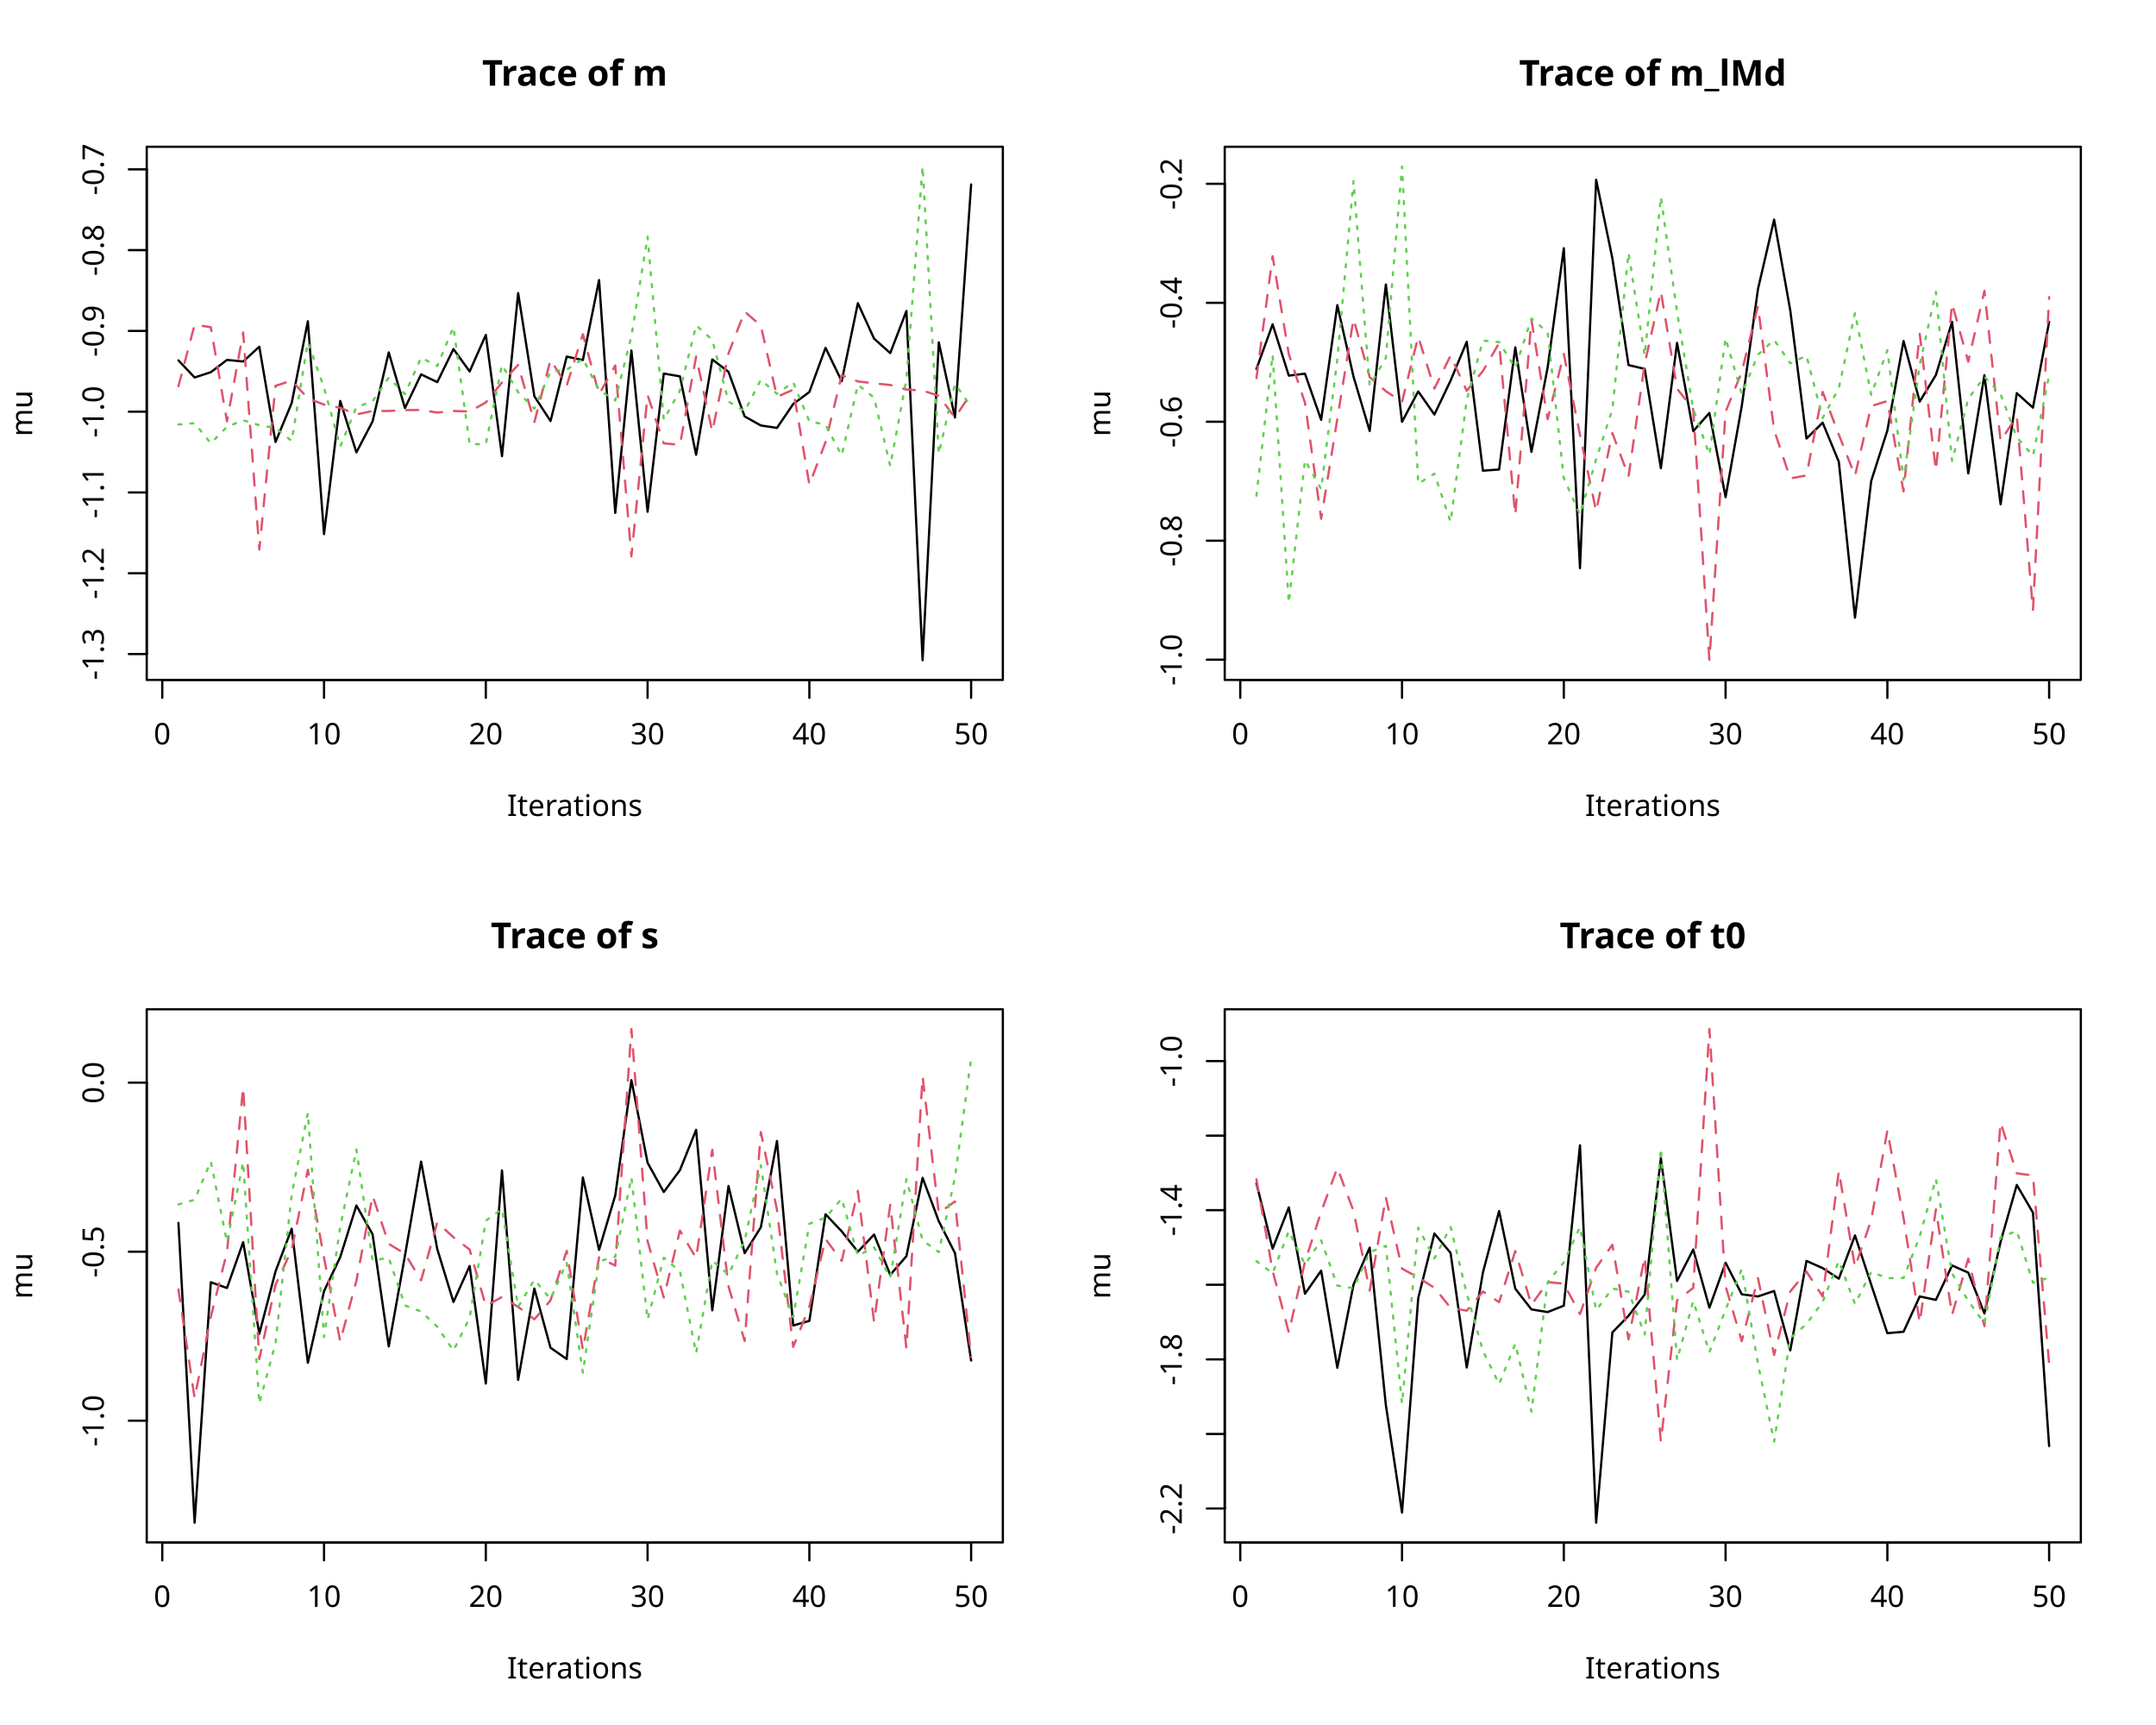
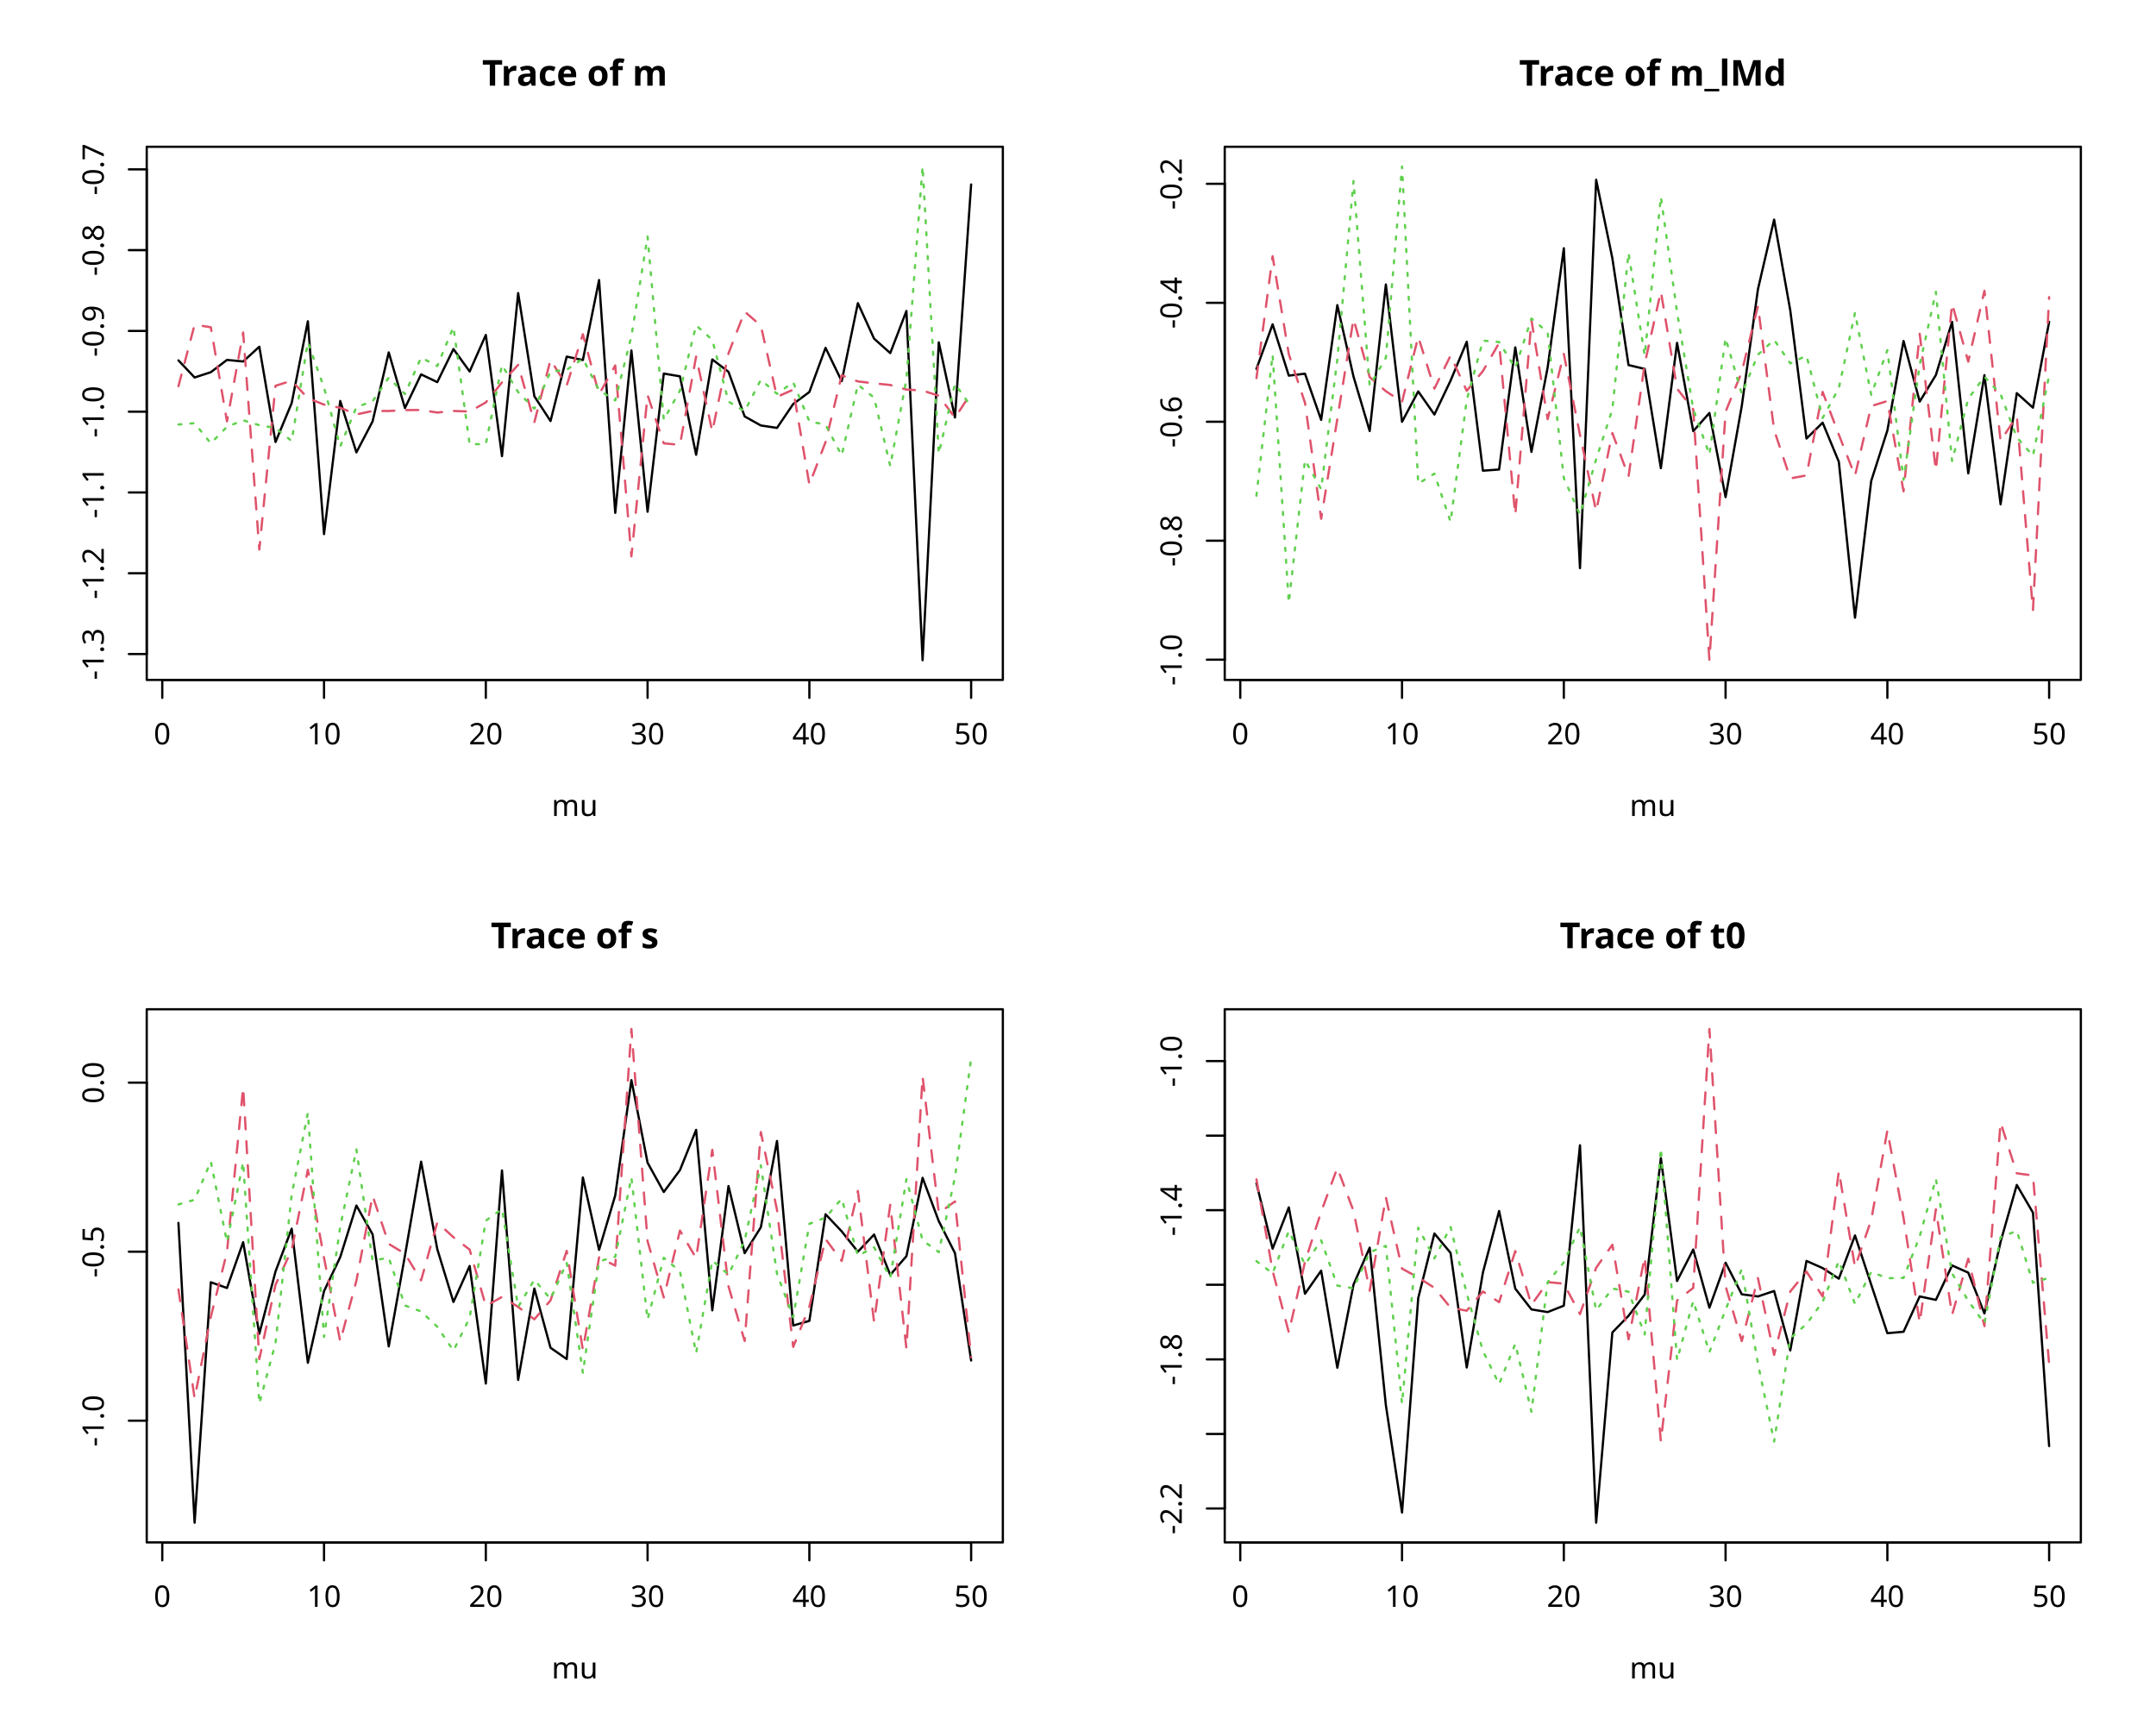
<svg xmlns="http://www.w3.org/2000/svg" class="svglite" data-engine-version="2.0" width="720.00pt" height="576.00pt" viewBox="0 0 720.00 576.00">
  <defs>
    <style type="text/css">
    .svglite line, .svglite polyline, .svglite polygon, .svglite path, .svglite rect, .svglite circle {
      fill: none;
      stroke: #000000;
      stroke-linecap: round;
      stroke-linejoin: round;
      stroke-miterlimit: 10.00;
    }
  </style>
  </defs>
  <rect width="100%" height="100%" style="stroke: none; fill: #FFFFFF;" />
  <defs>
    <clipPath id="cpMC4wMHw3MjAuMDB8MC4wMHw1NzYuMDA=">
      <rect x="0.00" y="0.00" width="720.00" height="576.00" />
    </clipPath>
  </defs>
  <g clip-path="url(#cpMC4wMHw3MjAuMDB8MC4wMHw1NzYuMDA=)">
</g>
  <defs>
    <clipPath id="cpNDkuMDB8MzM0LjkwfDQ5LjAwfDIyNy4wNA==">
      <rect x="49.00" y="49.00" width="285.90" height="178.04" />
    </clipPath>
  </defs>
  <g clip-path="url(#cpNDkuMDB8MzM0LjkwfDQ5LjAwfDIyNy4wNA==)">
    <polyline points="59.59,120.34 64.99,126.05 70.40,124.28 75.80,120.18 81.20,120.70 86.60,115.78 92.01,147.59 97.41,134.58 102.81,107.27 108.21,178.35 113.62,133.89 119.02,151.05 124.42,140.72 129.82,117.67 135.23,136.26 140.63,125.01 146.03,127.60 151.43,116.55 156.84,124.04 162.24,111.84 167.64,152.31 173.04,97.86 178.45,132.32 183.85,140.59 189.25,119.08 194.65,120.22 200.06,93.51 205.46,171.25 210.86,117.03 216.26,170.88 221.67,124.74 227.07,125.66 232.47,151.86 237.87,120.02 243.28,124.16 248.68,139.05 254.08,142.07 259.48,142.88 264.89,134.90 270.29,130.89 275.69,116.14 281.09,127.28 286.49,101.23 291.90,113.08 297.30,117.90 302.70,103.84 308.10,220.45 313.51,114.32 318.91,139.40 324.31,61.59 " style="stroke-width: 0.75;" />
  </g>
  <g clip-path="url(#cpMC4wMHw3MjAuMDB8MC4wMHw1NzYuMDA=)">
    <line x1="54.19" y1="227.04" x2="324.31" y2="227.04" style="stroke-width: 0.75;" />
    <line x1="54.19" y1="227.04" x2="54.19" y2="233.02" style="stroke-width: 0.75;" />
    <line x1="108.21" y1="227.04" x2="108.21" y2="233.02" style="stroke-width: 0.75;" />
    <line x1="162.24" y1="227.04" x2="162.24" y2="233.02" style="stroke-width: 0.75;" />
    <line x1="216.26" y1="227.04" x2="216.26" y2="233.02" style="stroke-width: 0.75;" />
    <line x1="270.29" y1="227.04" x2="270.29" y2="233.02" style="stroke-width: 0.75;" />
    <line x1="324.31" y1="227.04" x2="324.31" y2="233.02" style="stroke-width: 0.75;" />
    <text x="54.19" y="248.56" text-anchor="middle" style="font-size: 9.96px; font-family: sans;" textLength="5.54px" lengthAdjust="spacingAndGlyphs">0</text>
    <text x="108.21" y="248.56" text-anchor="middle" style="font-size: 9.96px; font-family: sans;" textLength="11.08px" lengthAdjust="spacingAndGlyphs">10</text>
    <text x="162.24" y="248.56" text-anchor="middle" style="font-size: 9.96px; font-family: sans;" textLength="11.08px" lengthAdjust="spacingAndGlyphs">20</text>
    <text x="216.26" y="248.56" text-anchor="middle" style="font-size: 9.96px; font-family: sans;" textLength="11.08px" lengthAdjust="spacingAndGlyphs">30</text>
    <text x="270.29" y="248.56" text-anchor="middle" style="font-size: 9.96px; font-family: sans;" textLength="11.08px" lengthAdjust="spacingAndGlyphs">40</text>
    <text x="324.31" y="248.56" text-anchor="middle" style="font-size: 9.96px; font-family: sans;" textLength="11.08px" lengthAdjust="spacingAndGlyphs">50</text>
    <line x1="49.00" y1="218.39" x2="49.00" y2="56.55" style="stroke-width: 0.75;" />
    <line x1="49.00" y1="218.39" x2="43.03" y2="218.39" style="stroke-width: 0.75;" />
    <line x1="49.00" y1="191.42" x2="43.03" y2="191.42" style="stroke-width: 0.75;" />
    <line x1="49.00" y1="164.44" x2="43.03" y2="164.44" style="stroke-width: 0.75;" />
    <line x1="49.00" y1="137.47" x2="43.03" y2="137.47" style="stroke-width: 0.75;" />
    <line x1="49.00" y1="110.50" x2="43.03" y2="110.50" style="stroke-width: 0.75;" />
    <line x1="49.00" y1="83.52" x2="43.03" y2="83.52" style="stroke-width: 0.75;" />
    <line x1="49.00" y1="56.55" x2="43.03" y2="56.55" style="stroke-width: 0.75;" />
    <text transform="translate(34.66,218.39) rotate(-90)" text-anchor="middle" style="font-size: 9.96px; font-family: sans;" textLength="17.16px" lengthAdjust="spacingAndGlyphs">-1.3</text>
    <text transform="translate(34.66,191.42) rotate(-90)" text-anchor="middle" style="font-size: 9.96px; font-family: sans;" textLength="17.16px" lengthAdjust="spacingAndGlyphs">-1.2</text>
    <text transform="translate(34.66,164.44) rotate(-90)" text-anchor="middle" style="font-size: 9.96px; font-family: sans;" textLength="17.16px" lengthAdjust="spacingAndGlyphs">-1.1</text>
    <text transform="translate(34.66,137.47) rotate(-90)" text-anchor="middle" style="font-size: 9.96px; font-family: sans;" textLength="17.16px" lengthAdjust="spacingAndGlyphs">-1.0</text>
    <text transform="translate(34.66,110.50) rotate(-90)" text-anchor="middle" style="font-size: 9.96px; font-family: sans;" textLength="17.16px" lengthAdjust="spacingAndGlyphs">-0.9</text>
    <text transform="translate(34.66,83.52) rotate(-90)" text-anchor="middle" style="font-size: 9.96px; font-family: sans;" textLength="17.16px" lengthAdjust="spacingAndGlyphs">-0.8</text>
    <text transform="translate(34.66,56.55) rotate(-90)" text-anchor="middle" style="font-size: 9.96px; font-family: sans;" textLength="17.16px" lengthAdjust="spacingAndGlyphs">-0.7</text>
    <polygon points="49.00,227.04 334.90,227.04 334.90,49.00 49.00,49.00 " style="stroke-width: 0.75; fill: none;" />
  </g>
  <defs>
    <clipPath id="cpMC4wMHwzNjAuMDB8MC4wMHwyODguMDA=">
      <rect x="0.00" y="0.00" width="360.00" height="288.00" />
    </clipPath>
  </defs>
  <g clip-path="url(#cpMC4wMHwzNjAuMDB8MC4wMHwyODguMDA=)">
-     <text x="191.95" y="272.46" text-anchor="middle" style="font-size: 9.96px; font-family: sans;" textLength="40.97px" lengthAdjust="spacingAndGlyphs">Iterations</text>
-     <text transform="translate(10.76,138.02) rotate(-90)" text-anchor="middle" style="font-size: 9.96px; font-family: sans;" textLength="13.84px" lengthAdjust="spacingAndGlyphs">mu</text>
+     <text x="191.95" y="272.46" text-anchor="middle" style="font-size: 9.96px; font-family: sans;" textLength="13.84px" lengthAdjust="spacingAndGlyphs">mu</text>
  </g>
  <g clip-path="url(#cpNDkuMDB8MzM0LjkwfDQ5LjAwfDIyNy4wNA==)">
    <polyline points="59.59,128.96 64.99,108.40 70.40,109.27 75.80,140.69 81.20,111.02 86.60,183.50 92.01,128.82 97.41,127.11 102.81,132.98 108.21,135.10 113.62,136.16 119.02,138.39 124.42,137.23 129.82,137.23 135.23,136.94 140.63,136.89 146.03,137.76 151.43,137.22 156.84,137.42 162.24,134.38 167.64,127.70 173.04,121.84 178.45,140.99 183.85,120.16 189.25,128.75 194.65,111.59 200.06,131.68 205.46,122.03 210.86,185.77 216.26,131.92 221.67,148.04 227.07,148.54 232.47,119.06 237.87,144.11 243.28,118.00 248.68,104.06 254.08,108.72 259.48,132.52 264.89,130.12 270.29,161.81 275.69,147.61 281.09,125.31 286.49,127.36 291.90,128.00 297.30,128.55 302.70,130.08 308.10,130.41 313.51,132.15 318.91,139.48 324.31,131.24 " style="stroke-width: 0.75; stroke: #DF536B; stroke-dasharray: 4.00,4.00;" />
    <polyline points="59.59,141.74 64.99,141.31 70.40,148.03 75.80,142.51 81.20,140.34 86.60,141.98 92.01,142.92 97.41,147.25 102.81,114.23 108.21,129.45 113.62,149.11 119.02,135.94 124.42,134.00 129.82,126.11 135.23,131.58 140.63,119.40 146.03,122.22 151.43,109.20 156.84,148.34 162.24,148.29 167.64,121.87 173.04,130.95 178.45,136.47 183.85,124.07 189.25,123.47 194.65,119.78 200.06,130.28 205.46,133.71 210.86,112.24 216.26,79.01 221.67,140.16 227.07,130.43 232.47,108.64 237.87,113.47 243.28,134.09 248.68,137.32 254.08,126.82 259.48,131.49 264.89,127.64 270.29,140.70 275.69,141.81 281.09,152.07 286.49,128.46 291.90,132.77 297.30,155.60 302.70,126.63 308.10,55.60 313.51,151.48 318.91,128.18 324.31,135.78 " style="stroke-width: 0.75; stroke: #61D04F; stroke-dasharray: 1.00,3.00;" />
  </g>
  <g clip-path="url(#cpMC4wMHwzNjAuMDB8MC4wMHwyODguMDA=)">
    <text x="191.95" y="28.61" text-anchor="middle" style="font-size: 11.95px; font-weight: bold; font-family: sans;" textLength="57.13px" lengthAdjust="spacingAndGlyphs">Trace of m</text>
  </g>
  <defs>
    <clipPath id="cpNDA5LjAwfDY5NC45MHw0OS4wMHwyMjcuMDQ=">
      <rect x="409.00" y="49.00" width="285.90" height="178.04" />
    </clipPath>
  </defs>
  <g clip-path="url(#cpNDA5LjAwfDY5NC45MHw0OS4wMHwyMjcuMDQ=)">
    <polyline points="419.59,123.19 424.99,108.30 430.40,125.43 435.80,124.78 441.20,140.20 446.60,101.89 452.01,125.77 457.41,143.93 462.81,94.98 468.21,140.85 473.62,130.70 479.02,138.42 484.42,127.10 489.82,114.13 495.23,157.17 500.63,156.77 506.03,115.99 511.43,150.90 516.84,122.70 522.24,82.89 527.64,189.71 533.04,60.02 538.45,86.24 543.85,121.90 549.25,123.18 554.65,156.33 560.06,114.49 565.46,143.97 570.86,137.89 576.26,166.00 581.67,135.55 587.07,96.58 592.47,73.33 597.87,103.69 603.28,146.43 608.68,141.14 614.08,154.19 619.48,206.26 624.89,160.61 630.29,143.74 635.69,113.86 641.09,134.09 646.49,125.23 651.90,107.48 657.30,158.06 662.70,125.27 668.10,168.40 673.51,131.28 678.91,136.13 684.31,107.48 " style="stroke-width: 0.75;" />
  </g>
  <g clip-path="url(#cpMC4wMHw3MjAuMDB8MC4wMHw1NzYuMDA=)">
    <line x1="414.19" y1="227.04" x2="684.31" y2="227.04" style="stroke-width: 0.75;" />
    <line x1="414.19" y1="227.04" x2="414.19" y2="233.02" style="stroke-width: 0.75;" />
    <line x1="468.21" y1="227.04" x2="468.21" y2="233.02" style="stroke-width: 0.75;" />
    <line x1="522.24" y1="227.04" x2="522.24" y2="233.02" style="stroke-width: 0.75;" />
    <line x1="576.26" y1="227.04" x2="576.26" y2="233.02" style="stroke-width: 0.75;" />
    <line x1="630.29" y1="227.04" x2="630.29" y2="233.02" style="stroke-width: 0.75;" />
    <line x1="684.31" y1="227.04" x2="684.31" y2="233.02" style="stroke-width: 0.75;" />
    <text x="414.19" y="248.56" text-anchor="middle" style="font-size: 9.96px; font-family: sans;" textLength="5.54px" lengthAdjust="spacingAndGlyphs">0</text>
    <text x="468.21" y="248.56" text-anchor="middle" style="font-size: 9.96px; font-family: sans;" textLength="11.08px" lengthAdjust="spacingAndGlyphs">10</text>
    <text x="522.24" y="248.56" text-anchor="middle" style="font-size: 9.96px; font-family: sans;" textLength="11.08px" lengthAdjust="spacingAndGlyphs">20</text>
    <text x="576.26" y="248.56" text-anchor="middle" style="font-size: 9.96px; font-family: sans;" textLength="11.08px" lengthAdjust="spacingAndGlyphs">30</text>
    <text x="630.29" y="248.56" text-anchor="middle" style="font-size: 9.96px; font-family: sans;" textLength="11.08px" lengthAdjust="spacingAndGlyphs">40</text>
    <text x="684.31" y="248.56" text-anchor="middle" style="font-size: 9.96px; font-family: sans;" textLength="11.08px" lengthAdjust="spacingAndGlyphs">50</text>
    <line x1="409.00" y1="220.28" x2="409.00" y2="61.38" style="stroke-width: 0.75;" />
    <line x1="409.00" y1="220.28" x2="403.03" y2="220.28" style="stroke-width: 0.75;" />
    <line x1="409.00" y1="180.55" x2="403.03" y2="180.55" style="stroke-width: 0.75;" />
    <line x1="409.00" y1="140.83" x2="403.03" y2="140.83" style="stroke-width: 0.75;" />
    <line x1="409.00" y1="101.11" x2="403.03" y2="101.11" style="stroke-width: 0.75;" />
    <line x1="409.00" y1="61.38" x2="403.03" y2="61.38" style="stroke-width: 0.75;" />
    <text transform="translate(394.66,220.28) rotate(-90)" text-anchor="middle" style="font-size: 9.96px; font-family: sans;" textLength="17.16px" lengthAdjust="spacingAndGlyphs">-1.0</text>
    <text transform="translate(394.66,180.55) rotate(-90)" text-anchor="middle" style="font-size: 9.96px; font-family: sans;" textLength="17.16px" lengthAdjust="spacingAndGlyphs">-0.8</text>
    <text transform="translate(394.66,140.83) rotate(-90)" text-anchor="middle" style="font-size: 9.96px; font-family: sans;" textLength="17.16px" lengthAdjust="spacingAndGlyphs">-0.6</text>
    <text transform="translate(394.66,101.11) rotate(-90)" text-anchor="middle" style="font-size: 9.96px; font-family: sans;" textLength="17.16px" lengthAdjust="spacingAndGlyphs">-0.4</text>
    <text transform="translate(394.66,61.38) rotate(-90)" text-anchor="middle" style="font-size: 9.96px; font-family: sans;" textLength="17.16px" lengthAdjust="spacingAndGlyphs">-0.2</text>
    <polygon points="409.00,227.04 694.90,227.04 694.90,49.00 409.00,49.00 " style="stroke-width: 0.75; fill: none;" />
  </g>
  <defs>
    <clipPath id="cpMzYwLjAwfDcyMC4wMHwwLjAwfDI4OC4wMA==">
      <rect x="360.00" y="0.00" width="360.00" height="288.00" />
    </clipPath>
  </defs>
  <g clip-path="url(#cpMzYwLjAwfDcyMC4wMHwwLjAwfDI4OC4wMA==)">
-     <text x="551.95" y="272.46" text-anchor="middle" style="font-size: 9.96px; font-family: sans;" textLength="40.97px" lengthAdjust="spacingAndGlyphs">Iterations</text>
-     <text transform="translate(370.76,138.02) rotate(-90)" text-anchor="middle" style="font-size: 9.96px; font-family: sans;" textLength="13.84px" lengthAdjust="spacingAndGlyphs">mu</text>
+     <text x="551.95" y="272.46" text-anchor="middle" style="font-size: 9.96px; font-family: sans;" textLength="13.84px" lengthAdjust="spacingAndGlyphs">mu</text>
  </g>
  <g clip-path="url(#cpNDA5LjAwfDY5NC45MHw0OS4wMHwyMjcuMDQ=)">
    <polyline points="419.59,126.26 424.99,85.56 430.40,118.27 435.80,134.50 441.20,173.22 446.60,139.88 452.01,106.49 457.41,125.93 462.81,130.62 468.21,134.19 473.62,112.42 479.02,129.76 484.42,118.74 489.82,130.50 495.23,123.89 500.63,114.54 506.03,172.01 511.43,106.87 516.84,139.97 522.24,118.17 527.64,145.21 533.04,170.70 538.45,144.60 543.85,159.08 549.25,121.51 554.65,97.30 560.06,129.77 565.46,136.71 570.86,220.45 576.26,137.50 581.67,124.17 587.07,102.16 592.47,143.59 597.87,159.75 603.28,158.75 608.68,130.87 614.08,145.14 619.48,158.87 624.89,135.60 630.29,133.91 635.69,164.06 641.09,111.46 646.49,157.10 651.90,101.35 657.30,120.76 662.70,97.10 668.10,147.23 673.51,138.94 678.91,203.77 684.31,99.21 " style="stroke-width: 0.75; stroke: #DF536B; stroke-dasharray: 4.00,4.00;" />
    <polyline points="419.59,165.51 424.99,118.44 430.40,201.28 435.80,153.64 441.20,163.33 446.60,119.98 452.01,60.44 457.41,128.84 462.81,119.48 468.21,55.60 473.62,161.51 479.02,158.16 484.42,174.26 489.82,133.54 495.23,113.73 500.63,114.22 506.03,122.87 511.43,106.36 516.84,110.94 522.24,159.65 527.64,171.82 533.04,153.35 538.45,136.70 543.85,84.40 549.25,118.70 554.65,65.72 560.06,104.21 565.46,136.57 570.86,151.79 576.26,112.92 581.67,131.53 587.07,118.43 592.47,113.47 597.87,121.33 603.28,118.76 608.68,139.56 614.08,129.63 619.48,104.48 624.89,131.83 630.29,116.92 635.69,160.21 641.09,121.80 646.49,97.47 651.90,153.92 657.30,133.15 662.70,125.77 668.10,131.64 673.51,146.02 678.91,152.20 684.31,125.28 " style="stroke-width: 0.75; stroke: #61D04F; stroke-dasharray: 1.00,3.00;" />
  </g>
  <g clip-path="url(#cpMzYwLjAwfDcyMC4wMHwwLjAwfDI4OC4wMA==)">
    <text x="551.95" y="28.61" text-anchor="middle" style="font-size: 11.95px; font-weight: bold; font-family: sans;" textLength="83.04px" lengthAdjust="spacingAndGlyphs">Trace of m_lMd</text>
  </g>
  <defs>
    <clipPath id="cpNDkuMDB8MzM0LjkwfDMzNy4wMHw1MTUuMDQ=">
      <rect x="49.00" y="337.00" width="285.90" height="178.04" />
    </clipPath>
  </defs>
  <g clip-path="url(#cpNDkuMDB8MzM0LjkwfDMzNy4wMHw1MTUuMDQ=)">
    <polyline points="59.59,408.34 64.99,508.45 70.40,428.16 75.80,430.08 81.20,414.79 86.60,445.35 92.01,424.55 97.41,410.28 102.81,455.05 108.21,431.14 113.62,419.76 119.02,402.54 124.42,412.15 129.82,449.59 135.23,419.30 140.63,387.89 146.03,417.10 151.43,434.75 156.84,422.73 162.24,461.98 167.64,390.82 173.04,460.78 178.45,430.26 183.85,450.04 189.25,453.80 194.65,393.17 200.06,417.35 205.46,399.17 210.86,360.67 216.26,388.25 221.67,398.03 227.07,390.72 232.47,377.28 237.87,437.54 243.28,396.03 248.68,418.45 254.08,409.81 259.48,380.99 264.89,442.60 270.29,441.05 275.69,405.46 281.09,411.17 286.49,417.97 291.90,412.23 297.30,425.69 302.70,419.45 308.10,393.29 313.51,407.77 318.91,418.42 324.31,454.29 " style="stroke-width: 0.75;" />
  </g>
  <g clip-path="url(#cpMC4wMHw3MjAuMDB8MC4wMHw1NzYuMDA=)">
    <line x1="54.19" y1="515.04" x2="324.31" y2="515.04" style="stroke-width: 0.75;" />
    <line x1="54.19" y1="515.04" x2="54.19" y2="521.02" style="stroke-width: 0.75;" />
    <line x1="108.21" y1="515.04" x2="108.21" y2="521.02" style="stroke-width: 0.75;" />
    <line x1="162.24" y1="515.04" x2="162.24" y2="521.02" style="stroke-width: 0.75;" />
    <line x1="216.26" y1="515.04" x2="216.26" y2="521.02" style="stroke-width: 0.75;" />
    <line x1="270.29" y1="515.04" x2="270.29" y2="521.02" style="stroke-width: 0.75;" />
    <line x1="324.31" y1="515.04" x2="324.31" y2="521.02" style="stroke-width: 0.75;" />
    <text x="54.19" y="536.56" text-anchor="middle" style="font-size: 9.96px; font-family: sans;" textLength="5.54px" lengthAdjust="spacingAndGlyphs">0</text>
    <text x="108.21" y="536.56" text-anchor="middle" style="font-size: 9.96px; font-family: sans;" textLength="11.08px" lengthAdjust="spacingAndGlyphs">10</text>
    <text x="162.24" y="536.56" text-anchor="middle" style="font-size: 9.96px; font-family: sans;" textLength="11.08px" lengthAdjust="spacingAndGlyphs">20</text>
    <text x="216.26" y="536.56" text-anchor="middle" style="font-size: 9.96px; font-family: sans;" textLength="11.08px" lengthAdjust="spacingAndGlyphs">30</text>
    <text x="270.29" y="536.56" text-anchor="middle" style="font-size: 9.96px; font-family: sans;" textLength="11.08px" lengthAdjust="spacingAndGlyphs">40</text>
    <text x="324.31" y="536.56" text-anchor="middle" style="font-size: 9.96px; font-family: sans;" textLength="11.08px" lengthAdjust="spacingAndGlyphs">50</text>
    <line x1="49.00" y1="474.39" x2="49.00" y2="361.51" style="stroke-width: 0.75;" />
    <line x1="49.00" y1="474.39" x2="43.03" y2="474.39" style="stroke-width: 0.75;" />
    <line x1="49.00" y1="417.95" x2="43.03" y2="417.95" style="stroke-width: 0.75;" />
    <line x1="49.00" y1="361.51" x2="43.03" y2="361.51" style="stroke-width: 0.75;" />
    <text transform="translate(34.66,474.39) rotate(-90)" text-anchor="middle" style="font-size: 9.96px; font-family: sans;" textLength="17.16px" lengthAdjust="spacingAndGlyphs">-1.0</text>
    <text transform="translate(34.66,417.95) rotate(-90)" text-anchor="middle" style="font-size: 9.96px; font-family: sans;" textLength="17.16px" lengthAdjust="spacingAndGlyphs">-0.5</text>
    <text transform="translate(34.66,361.51) rotate(-90)" text-anchor="middle" style="font-size: 9.96px; font-family: sans;" textLength="13.85px" lengthAdjust="spacingAndGlyphs">0.0</text>
    <polygon points="49.00,515.04 334.90,515.04 334.90,337.00 49.00,337.00 " style="stroke-width: 0.75; fill: none;" />
  </g>
  <defs>
    <clipPath id="cpMC4wMHwzNjAuMDB8Mjg4LjAwfDU3Ni4wMA==">
      <rect x="0.00" y="288.00" width="360.00" height="288.00" />
    </clipPath>
  </defs>
  <g clip-path="url(#cpMC4wMHwzNjAuMDB8Mjg4LjAwfDU3Ni4wMA==)">
-     <text x="191.95" y="560.46" text-anchor="middle" style="font-size: 9.96px; font-family: sans;" textLength="40.97px" lengthAdjust="spacingAndGlyphs">Iterations</text>
-     <text transform="translate(10.76,426.02) rotate(-90)" text-anchor="middle" style="font-size: 9.96px; font-family: sans;" textLength="13.84px" lengthAdjust="spacingAndGlyphs">mu</text>
+     <text x="191.95" y="560.46" text-anchor="middle" style="font-size: 9.96px; font-family: sans;" textLength="13.84px" lengthAdjust="spacingAndGlyphs">mu</text>
  </g>
  <g clip-path="url(#cpNDkuMDB8MzM0LjkwfDMzNy4wMHw1MTUuMDQ=)">
    <polyline points="59.59,430.55 64.99,466.87 70.40,439.71 75.80,418.07 81.20,363.08 86.60,453.81 92.01,428.99 97.41,417.33 102.81,390.61 108.21,419.98 113.62,447.93 119.02,427.65 124.42,399.25 129.82,415.35 135.23,418.62 140.63,427.53 146.03,408.20 151.43,413.13 156.84,417.26 162.24,436.07 167.64,433.07 173.04,436.39 178.45,440.53 183.85,434.21 189.25,417.67 194.65,450.73 200.06,419.85 205.46,422.62 210.86,343.60 216.26,414.48 221.67,433.24 227.07,410.90 232.47,420.13 237.87,383.94 243.28,429.52 248.68,447.77 254.08,378.02 259.48,404.01 264.89,449.75 270.29,436.34 275.69,413.73 281.09,421.04 286.49,397.66 291.90,441.42 297.30,402.24 302.70,450.23 308.10,359.49 313.51,405.07 318.91,401.18 324.31,453.13 " style="stroke-width: 0.75; stroke: #DF536B; stroke-dasharray: 4.00,4.00;" />
    <polyline points="59.59,402.18 64.99,400.62 70.40,387.83 75.80,414.72 81.20,388.08 86.60,468.64 92.01,448.46 97.41,398.93 102.81,371.62 108.21,446.44 113.62,409.63 119.02,383.82 124.42,420.90 129.82,419.98 135.23,435.92 140.63,437.91 146.03,443.02 151.43,451.00 156.84,440.03 162.24,407.59 167.64,403.71 173.04,436.40 178.45,427.30 183.85,433.78 189.25,421.60 194.65,458.39 200.06,421.16 205.46,419.65 210.86,393.14 216.26,440.63 221.67,419.99 227.07,424.51 232.47,451.85 237.87,420.90 243.28,425.60 248.68,414.26 254.08,389.10 259.48,425.29 264.89,439.86 270.29,408.64 275.69,406.58 281.09,400.26 286.49,419.32 291.90,416.50 297.30,426.64 302.70,393.73 308.10,414.15 313.51,418.11 318.91,393.10 324.31,353.45 " style="stroke-width: 0.75; stroke: #61D04F; stroke-dasharray: 1.00,3.00;" />
  </g>
  <g clip-path="url(#cpMC4wMHwzNjAuMDB8Mjg4LjAwfDU3Ni4wMA==)">
    <text x="191.95" y="316.61" text-anchor="middle" style="font-size: 11.95px; font-weight: bold; font-family: sans;" textLength="53.15px" lengthAdjust="spacingAndGlyphs">Trace of s</text>
  </g>
  <defs>
    <clipPath id="cpNDA5LjAwfDY5NC45MHwzMzcuMDB8NTE1LjA0">
      <rect x="409.00" y="337.00" width="285.90" height="178.04" />
    </clipPath>
  </defs>
  <g clip-path="url(#cpNDA5LjAwfDY5NC45MHwzMzcuMDB8NTE1LjA0)">
    <polyline points="419.59,395.09 424.99,416.95 430.40,403.16 435.80,432.00 441.20,424.30 446.60,456.70 452.01,428.92 457.41,416.61 462.81,469.17 468.21,505.06 473.62,433.44 479.02,411.89 484.42,418.36 489.82,456.63 495.23,424.88 500.63,404.37 506.03,430.30 511.43,437.23 516.84,438.12 522.24,435.98 527.64,382.42 533.04,508.45 538.45,444.93 543.85,439.36 549.25,432.28 554.65,386.71 560.06,427.74 565.46,417.23 570.86,436.65 576.26,421.64 581.67,432.18 587.07,432.90 592.47,431.08 597.87,450.92 603.28,421.04 608.68,423.43 614.08,426.97 619.48,412.53 624.89,428.94 630.29,445.17 635.69,444.69 641.09,432.90 646.49,434.05 651.90,422.55 657.30,424.95 662.70,438.58 668.10,414.64 673.51,395.67 678.91,404.92 684.31,482.85 " style="stroke-width: 0.75;" />
  </g>
  <g clip-path="url(#cpMC4wMHw3MjAuMDB8MC4wMHw1NzYuMDA=)">
    <line x1="414.19" y1="515.04" x2="684.31" y2="515.04" style="stroke-width: 0.75;" />
    <line x1="414.19" y1="515.04" x2="414.19" y2="521.02" style="stroke-width: 0.75;" />
    <line x1="468.21" y1="515.04" x2="468.21" y2="521.02" style="stroke-width: 0.75;" />
    <line x1="522.24" y1="515.04" x2="522.24" y2="521.02" style="stroke-width: 0.75;" />
    <line x1="576.26" y1="515.04" x2="576.26" y2="521.02" style="stroke-width: 0.75;" />
    <line x1="630.29" y1="515.04" x2="630.29" y2="521.02" style="stroke-width: 0.75;" />
    <line x1="684.31" y1="515.04" x2="684.31" y2="521.02" style="stroke-width: 0.75;" />
    <text x="414.19" y="536.56" text-anchor="middle" style="font-size: 9.96px; font-family: sans;" textLength="5.54px" lengthAdjust="spacingAndGlyphs">0</text>
    <text x="468.21" y="536.56" text-anchor="middle" style="font-size: 9.96px; font-family: sans;" textLength="11.08px" lengthAdjust="spacingAndGlyphs">10</text>
    <text x="522.24" y="536.56" text-anchor="middle" style="font-size: 9.96px; font-family: sans;" textLength="11.08px" lengthAdjust="spacingAndGlyphs">20</text>
    <text x="576.26" y="536.56" text-anchor="middle" style="font-size: 9.96px; font-family: sans;" textLength="11.08px" lengthAdjust="spacingAndGlyphs">30</text>
    <text x="630.29" y="536.56" text-anchor="middle" style="font-size: 9.96px; font-family: sans;" textLength="11.08px" lengthAdjust="spacingAndGlyphs">40</text>
    <text x="684.31" y="536.56" text-anchor="middle" style="font-size: 9.96px; font-family: sans;" textLength="11.08px" lengthAdjust="spacingAndGlyphs">50</text>
    <line x1="409.00" y1="503.71" x2="409.00" y2="354.30" style="stroke-width: 0.75;" />
    <line x1="409.00" y1="503.71" x2="403.03" y2="503.71" style="stroke-width: 0.75;" />
    <line x1="409.00" y1="478.81" x2="403.03" y2="478.81" style="stroke-width: 0.75;" />
    <line x1="409.00" y1="453.91" x2="403.03" y2="453.91" style="stroke-width: 0.75;" />
    <line x1="409.00" y1="429.00" x2="403.03" y2="429.00" style="stroke-width: 0.75;" />
    <line x1="409.00" y1="404.10" x2="403.03" y2="404.10" style="stroke-width: 0.75;" />
    <line x1="409.00" y1="379.20" x2="403.03" y2="379.20" style="stroke-width: 0.75;" />
    <line x1="409.00" y1="354.30" x2="403.03" y2="354.30" style="stroke-width: 0.75;" />
    <text transform="translate(394.66,503.71) rotate(-90)" text-anchor="middle" style="font-size: 9.96px; font-family: sans;" textLength="17.16px" lengthAdjust="spacingAndGlyphs">-2.2</text>
    <text transform="translate(394.66,453.91) rotate(-90)" text-anchor="middle" style="font-size: 9.96px; font-family: sans;" textLength="17.16px" lengthAdjust="spacingAndGlyphs">-1.8</text>
    <text transform="translate(394.66,404.10) rotate(-90)" text-anchor="middle" style="font-size: 9.96px; font-family: sans;" textLength="17.16px" lengthAdjust="spacingAndGlyphs">-1.4</text>
    <text transform="translate(394.66,354.30) rotate(-90)" text-anchor="middle" style="font-size: 9.96px; font-family: sans;" textLength="17.16px" lengthAdjust="spacingAndGlyphs">-1.0</text>
    <polygon points="409.00,515.04 694.90,515.04 694.90,337.00 409.00,337.00 " style="stroke-width: 0.75; fill: none;" />
  </g>
  <defs>
    <clipPath id="cpMzYwLjAwfDcyMC4wMHwyODguMDB8NTc2LjAw">
      <rect x="360.00" y="288.00" width="360.00" height="288.00" />
    </clipPath>
  </defs>
  <g clip-path="url(#cpMzYwLjAwfDcyMC4wMHwyODguMDB8NTc2LjAw)">
-     <text x="551.95" y="560.46" text-anchor="middle" style="font-size: 9.96px; font-family: sans;" textLength="40.97px" lengthAdjust="spacingAndGlyphs">Iterations</text>
-     <text transform="translate(370.76,426.02) rotate(-90)" text-anchor="middle" style="font-size: 9.96px; font-family: sans;" textLength="13.84px" lengthAdjust="spacingAndGlyphs">mu</text>
+     <text x="551.95" y="560.46" text-anchor="middle" style="font-size: 9.96px; font-family: sans;" textLength="13.84px" lengthAdjust="spacingAndGlyphs">mu</text>
  </g>
  <g clip-path="url(#cpNDA5LjAwfDY5NC45MHwzMzcuMDB8NTE1LjA0)">
    <polyline points="419.59,393.79 424.99,424.32 430.40,444.90 435.80,421.34 441.20,404.65 446.60,389.97 452.01,404.37 457.41,430.97 462.81,399.82 468.21,423.62 473.62,426.57 479.02,430.02 484.42,436.67 489.82,437.66 495.23,431.26 500.63,434.81 506.03,417.74 511.43,435.71 516.84,428.11 522.24,428.64 527.64,438.80 533.04,423.33 538.45,415.64 543.85,447.22 549.25,419.67 554.65,481.31 560.06,434.24 565.46,430.05 570.86,343.60 576.26,429.46 581.67,447.82 587.07,426.77 592.47,452.42 597.87,431.24 603.28,424.60 608.68,432.91 614.08,391.03 619.48,423.10 624.89,407.39 630.29,377.49 635.69,406.66 641.09,441.68 646.49,403.81 651.90,439.02 657.30,420.29 662.70,442.82 668.10,374.80 673.51,391.79 678.91,392.51 684.31,455.51 " style="stroke-width: 0.75; stroke: #DF536B; stroke-dasharray: 4.00,4.00;" />
    <polyline points="419.59,421.11 424.99,425.18 430.40,411.07 435.80,422.26 441.20,414.16 446.60,429.27 452.01,430.19 457.41,418.13 462.81,416.01 468.21,468.72 473.62,409.96 479.02,420.18 484.42,409.67 489.82,431.90 495.23,451.11 500.63,462.18 506.03,448.73 511.43,471.39 516.84,428.15 522.24,421.50 527.64,409.69 533.04,437.52 538.45,430.24 543.85,431.32 549.25,445.58 554.65,383.47 560.06,454.12 565.46,434.42 570.86,451.51 576.26,437.33 581.67,423.73 587.07,455.33 592.47,481.35 597.87,446.82 603.28,442.12 608.68,434.71 614.08,421.09 619.48,435.41 624.89,424.71 630.29,426.80 635.69,426.72 641.09,412.82 646.49,393.62 651.90,425.21 657.30,434.36 662.70,441.89 668.10,413.12 673.51,411.02 678.91,428.33 684.31,426.65 " style="stroke-width: 0.75; stroke: #61D04F; stroke-dasharray: 1.00,3.00;" />
  </g>
  <g clip-path="url(#cpMzYwLjAwfDcyMC4wMHwyODguMDB8NTc2LjAw)">
    <text x="551.95" y="316.61" text-anchor="middle" style="font-size: 11.95px; font-weight: bold; font-family: sans;" textLength="57.13px" lengthAdjust="spacingAndGlyphs">Trace of t0</text>
  </g>
</svg>
